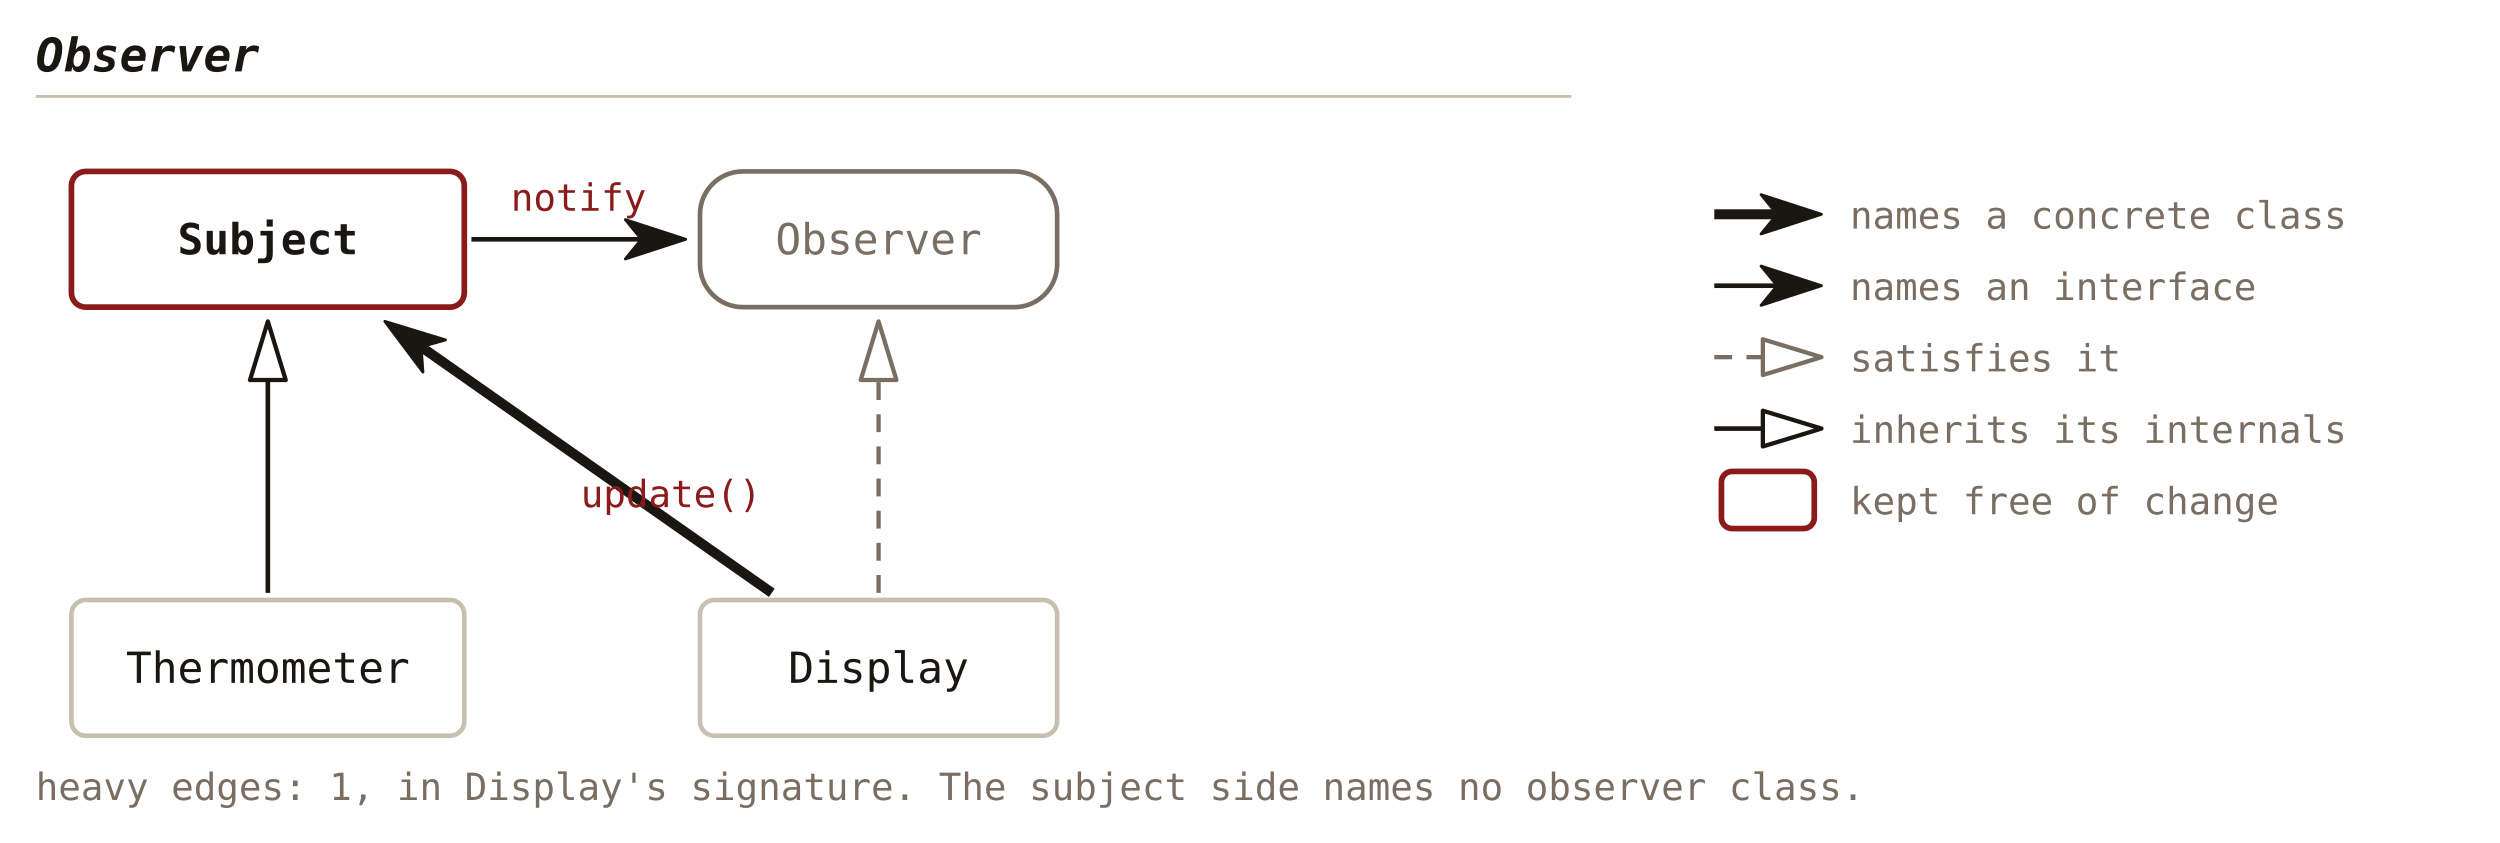
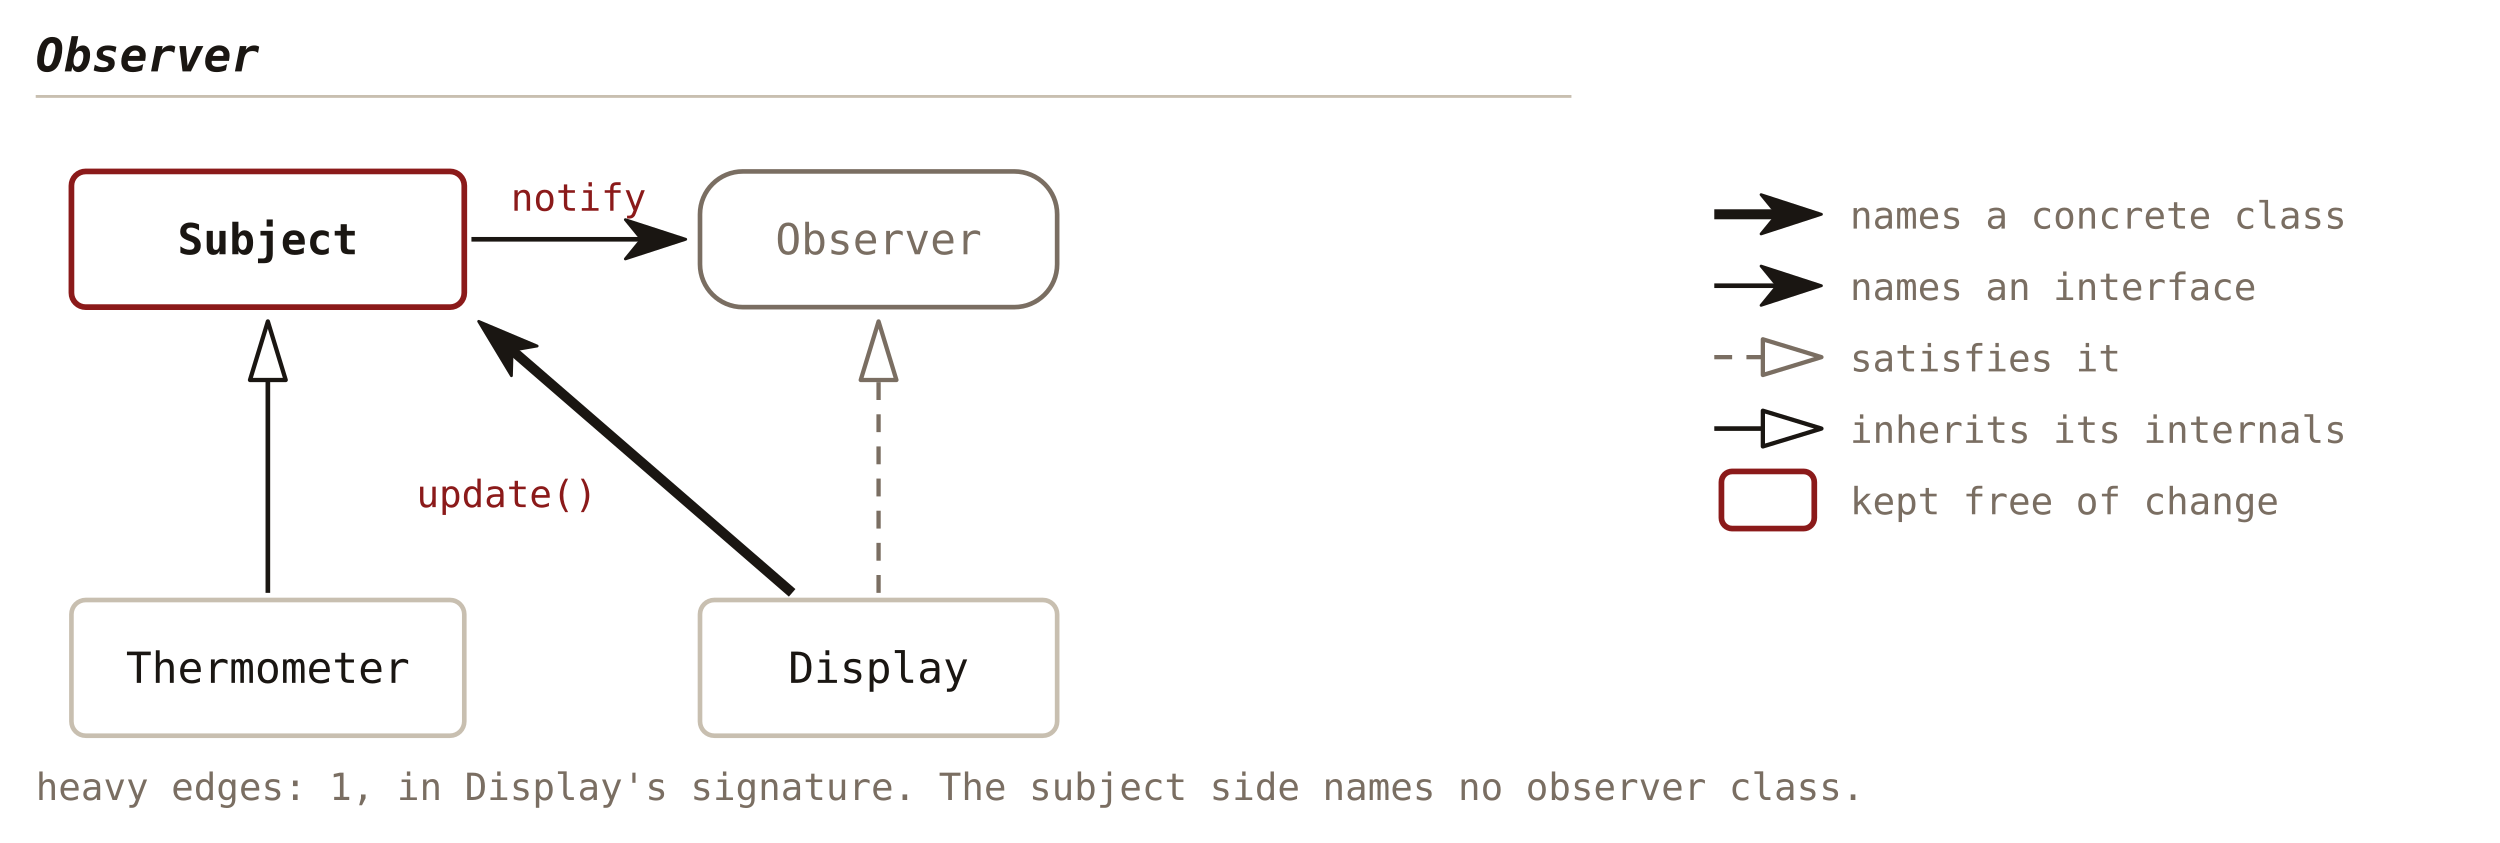
<svg xmlns="http://www.w3.org/2000/svg" viewBox="0 0 700 236" font-family="'JetBrains Mono', Consolas, monospace">
  <defs>
    <marker id="c30-solid" viewBox="0 0 18 12" refX="5" refY="6" markerWidth="18" markerHeight="12" orient="auto" markerUnits="userSpaceOnUse">
      <path d="M0.5,0.5 L17.4,6 L0.5,11.5 L5,6 Z" fill="#1a1612" stroke="#1a1612" stroke-width="0.8" stroke-linejoin="round" />
    </marker>
    <marker id="c30-hollow" viewBox="0 0 18 12" refX="1" refY="6" markerWidth="18" markerHeight="12" orient="auto" markerUnits="userSpaceOnUse">
      <path d="M1,1 L17.4,6 L1,11 Z" fill="none" stroke="#1a1612" stroke-width="1.2" stroke-linejoin="round" />
    </marker>
    <marker id="c30-hollow-muted" viewBox="0 0 18 12" refX="1" refY="6" markerWidth="18" markerHeight="12" orient="auto" markerUnits="userSpaceOnUse">
      <path d="M1,1 L17.4,6 L1,11 Z" fill="none" stroke="#7a6e62" stroke-width="1.2" stroke-linejoin="round" />
    </marker>
  </defs>
  <text x="10" y="20" font-size="13" font-weight="bold" font-style="italic" fill="#1a1612" text-anchor="start">Observer</text>
  <line x1="10" y1="27" x2="440" y2="27" stroke="#c8bfb0" stroke-width="0.8" />
  <rect x="20" y="48" width="110" height="38" fill="none" stroke="#8b1a1a" stroke-width="1.6" rx="4" />
  <text x="75.0" y="71.2" font-size="12" font-weight="bold" fill="#1a1612" text-anchor="middle">Subject</text>
  <rect x="196" y="48" width="100" height="38" fill="none" stroke="#7a6e62" stroke-width="1.3" rx="12" />
  <text x="246.0" y="71.2" font-size="12" fill="#7a6e62" text-anchor="middle">Observer</text>
  <rect x="20" y="168" width="110" height="38" fill="none" stroke="#c8bfb0" stroke-width="1.3" rx="4" />
  <text x="75.0" y="191.2" font-size="12" fill="#1a1612" text-anchor="middle">Thermometer</text>
  <rect x="196" y="168" width="100" height="38" fill="none" stroke="#c8bfb0" stroke-width="1.3" rx="4" />
  <text x="246.0" y="191.2" font-size="12" fill="#1a1612" text-anchor="middle">Display</text>
  <line x1="132.0" y1="67.0" x2="179.6" y2="67.0" stroke="#1a1612" stroke-width="1.3" marker-end="url(#c30-solid)" />
  <text x="162.0" y="59.0" font-size="10.5" fill="#8b1a1a" text-anchor="middle">notify</text>
  <line x1="75.0" y1="166.0" x2="75.0" y2="106.4" stroke="#1a1612" stroke-width="1.3" marker-end="url(#c30-hollow)" />
  <line x1="246.0" y1="166.0" x2="246.0" y2="106.4" stroke="#7a6e62" stroke-width="1.2" stroke-dasharray="5,4" marker-end="url(#c30-hollow-muted)" />
-   <line x1="216.1" y1="166.0" x2="117.9" y2="97.1" stroke="#1a1612" stroke-width="2.8" marker-end="url(#c30-solid)" />
-   <text x="187.9" y="142.0" font-size="10.5" fill="#8b1a1a" text-anchor="middle">update()</text>
+   <line x1="221.8" y1="166.0" x2="143.4" y2="98.1" stroke="#1a1612" stroke-width="2.8" marker-end="url(#c30-solid)" />
+   <text x="141.9" y="142.0" font-size="10.5" fill="#8b1a1a" text-anchor="middle">update()</text>
  <text x="10" y="224" font-size="10.5" fill="#7a6e62" text-anchor="start">heavy edges: 1, in Display's signature. The subject side names no observer class.</text>
  <line x1="480" y1="60" x2="497.6" y2="60" stroke="#1a1612" stroke-width="2.8" marker-end="url(#c30-solid)" />
  <text x="518" y="64" font-size="10.5" fill="#7a6e62" text-anchor="start">names a concrete class</text>
  <line x1="480" y1="80" x2="497.6" y2="80" stroke="#1a1612" stroke-width="1.3" marker-end="url(#c30-solid)" />
  <text x="518" y="84" font-size="10.5" fill="#7a6e62" text-anchor="start">names an interface</text>
  <line x1="480" y1="100" x2="493.6" y2="100" stroke="#7a6e62" stroke-width="1.2" stroke-dasharray="5,4" marker-end="url(#c30-hollow-muted)" />
  <text x="518" y="104" font-size="10.5" fill="#7a6e62" text-anchor="start">satisfies it</text>
  <line x1="480" y1="120" x2="493.6" y2="120" stroke="#1a1612" stroke-width="1.3" marker-end="url(#c30-hollow)" />
  <text x="518" y="124" font-size="10.5" fill="#7a6e62" text-anchor="start">inherits its internals</text>
  <rect x="482" y="132" width="26" height="16" fill="none" stroke="#8b1a1a" stroke-width="1.6" rx="3" />
  <text x="518" y="144" font-size="10.5" fill="#7a6e62" text-anchor="start">kept free of change</text>
</svg>
